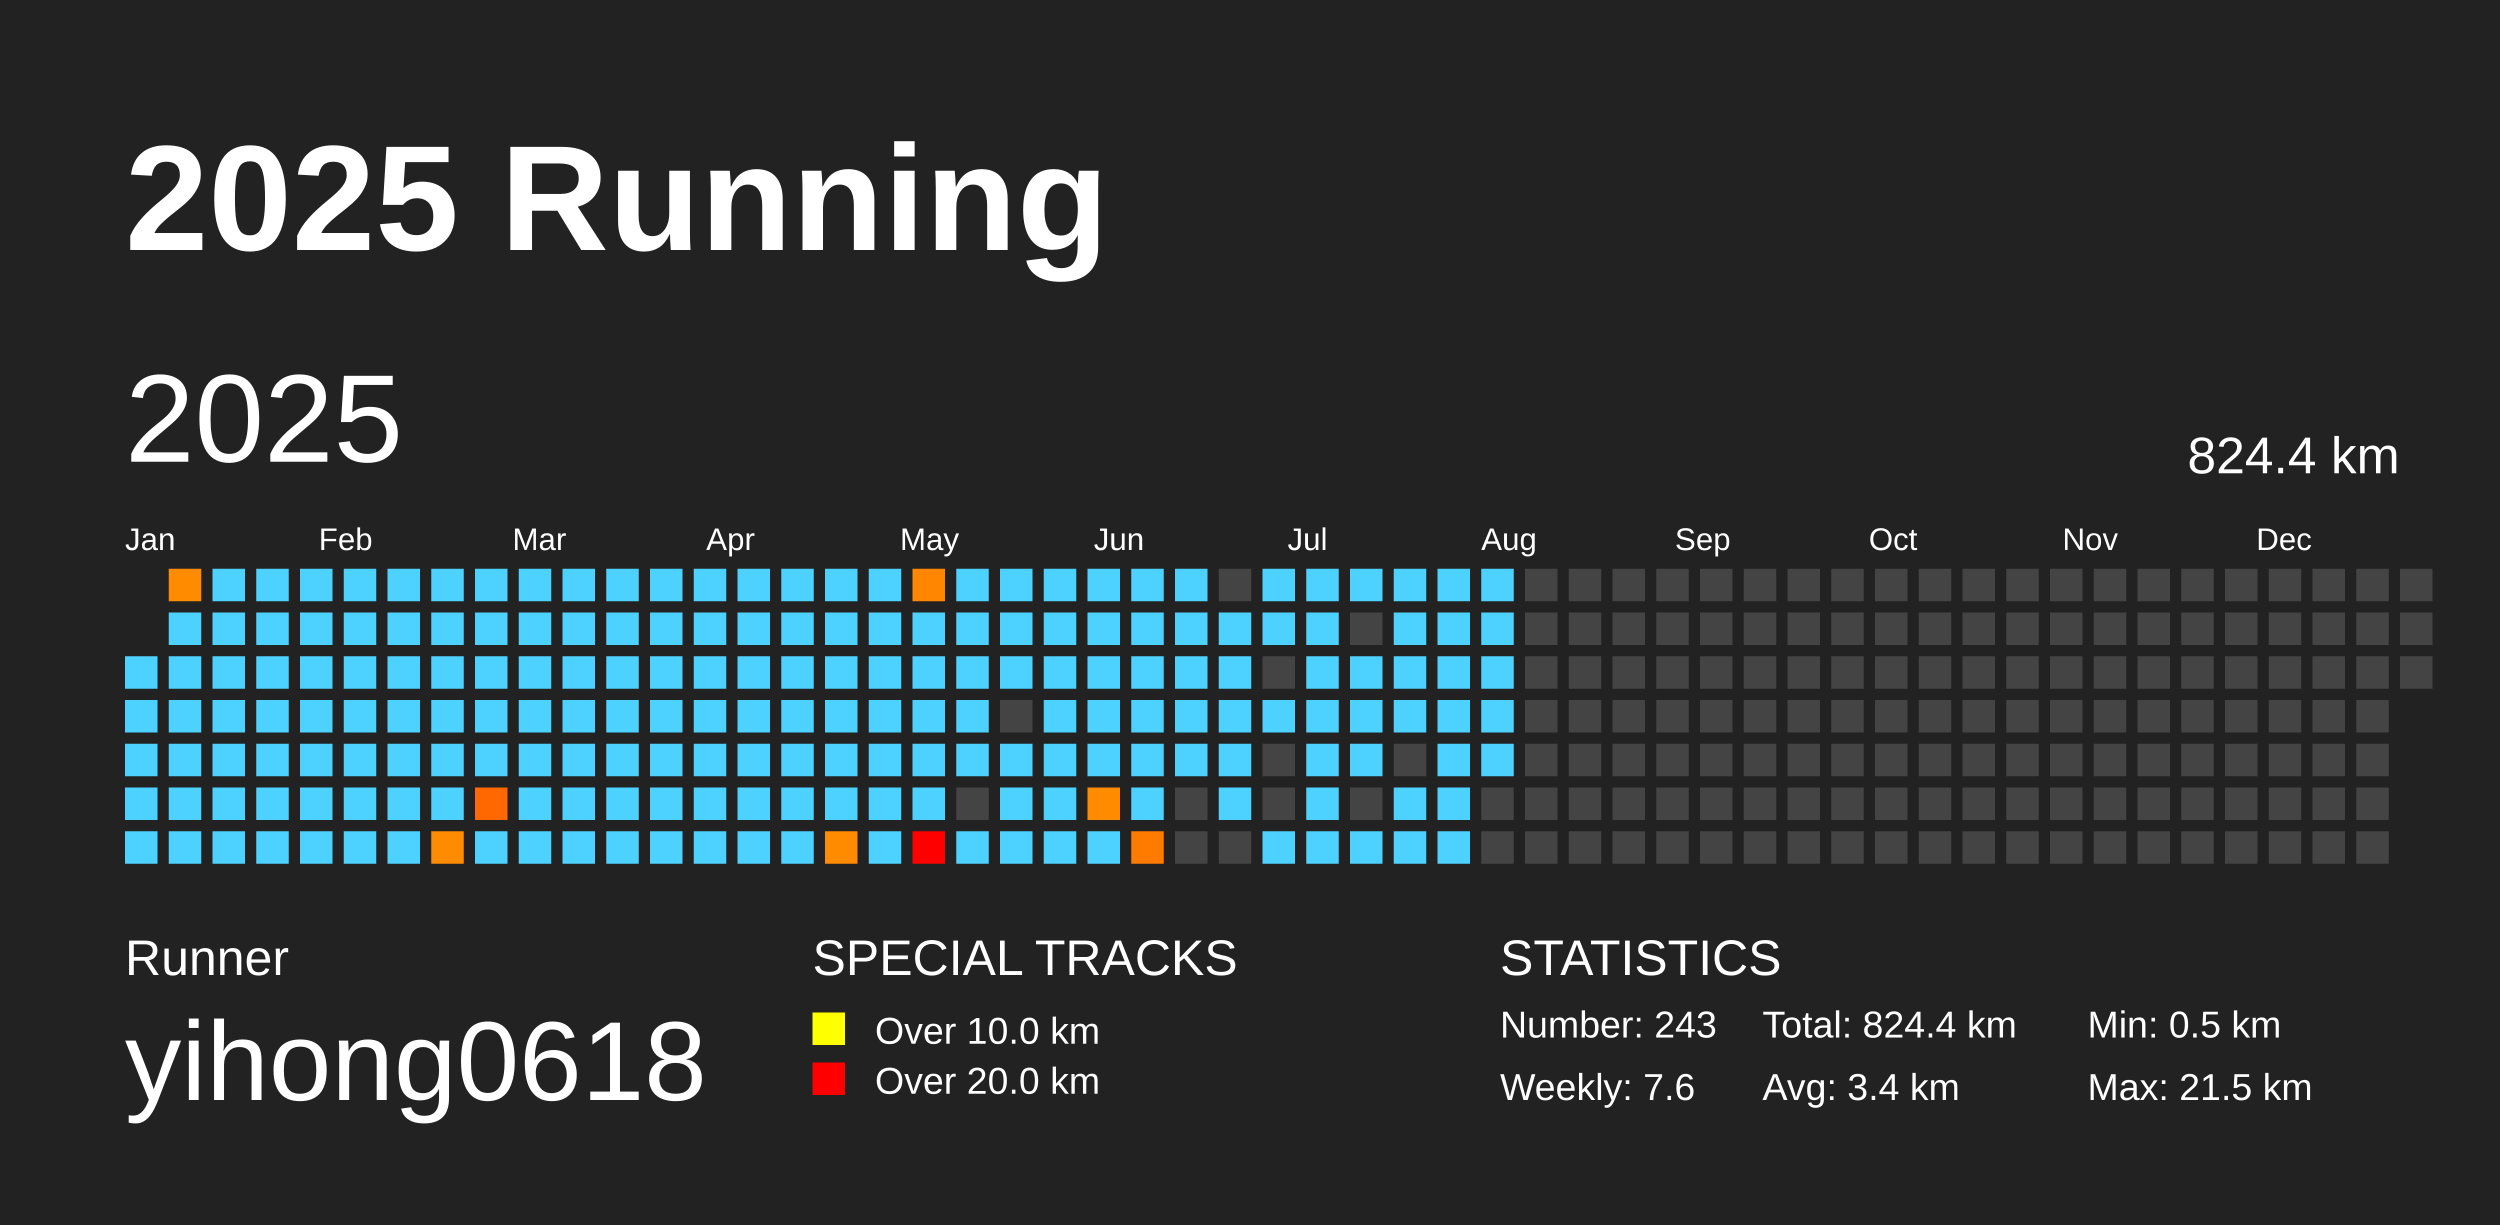
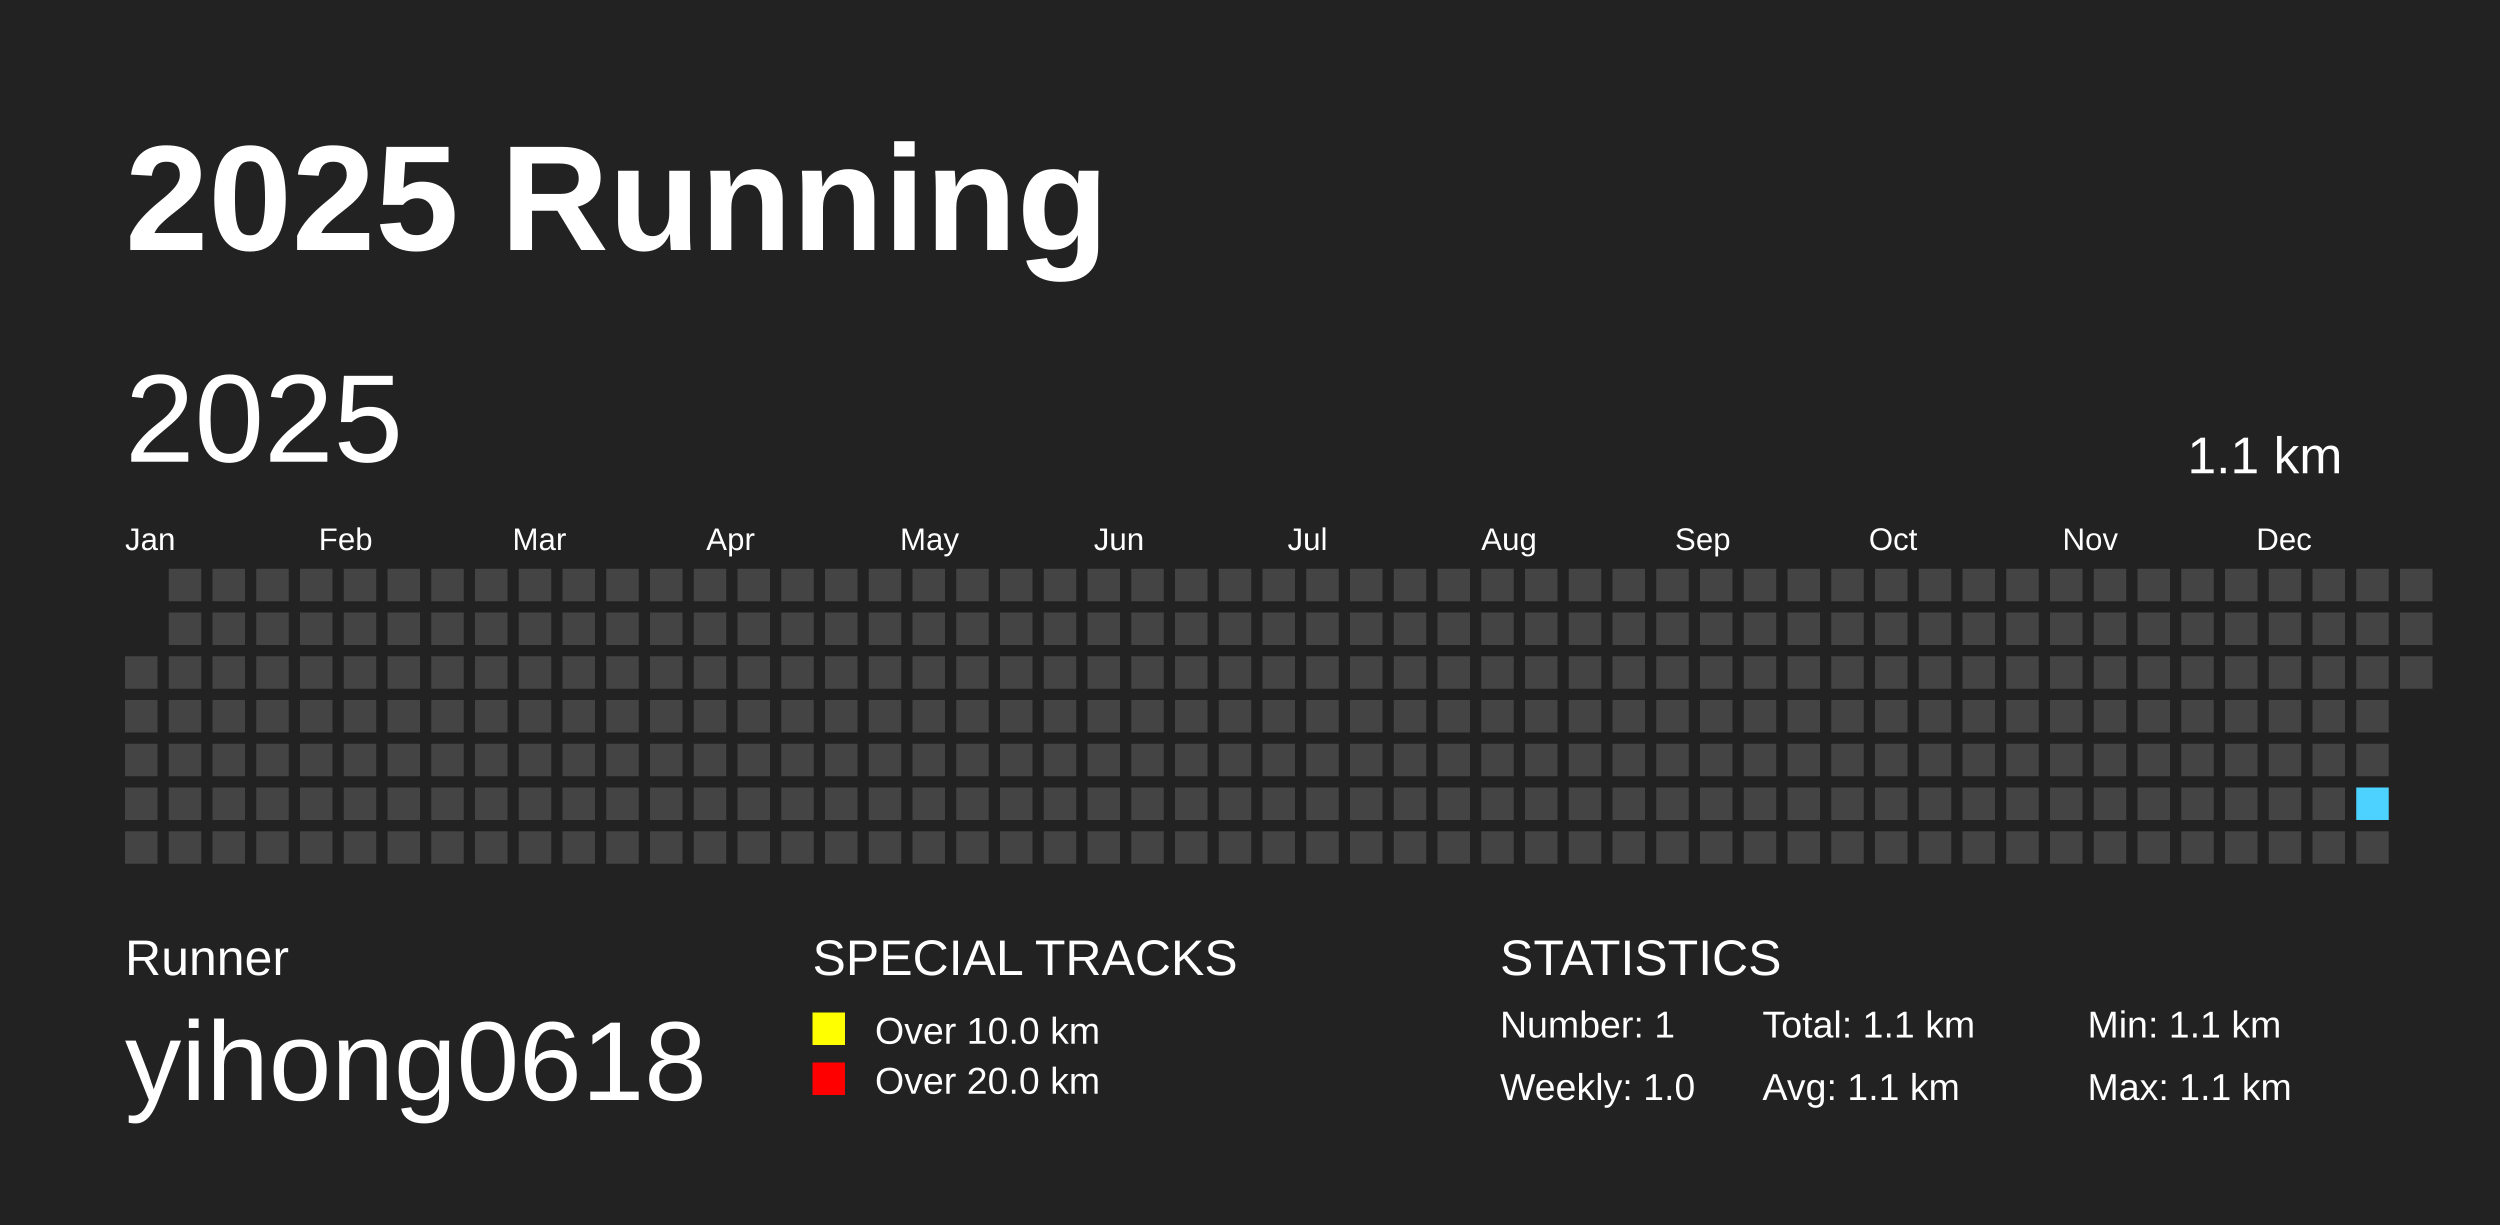
<svg xmlns="http://www.w3.org/2000/svg" baseProfile="full" height="98mm" version="1.1" viewBox="0,0,200,98" width="200mm">
  <defs />
  <rect fill="#222222" height="98" width="200" x="0" y="0" />
  <text fill="#FFFFFF" style="font-size:12px; font-family:Arial; font-weight:bold;" x="10" y="20">2025 Running</text>
  <text fill="#FFFFFF" style="font-size:4px; font-family:Arial" x="10" y="78">Runner</text>
  <text fill="#FFFFFF" style="font-size:9px; font-family:Arial" x="10" y="88">yihong0618</text>
  <text fill="#FFFFFF" style="font-size:4px; font-family:Arial" x="65" y="78">SPECIAL TRACKS</text>
  <rect fill="yellow" height="2.6" width="2.6" x="65" y="81" />
  <text fill="#FFFFFF" style="font-size:3px; font-family:Arial" x="70" y="83.5">Over 10.0 km</text>
  <rect fill="red" height="2.6" width="2.6" x="65" y="85" />
  <text fill="#FFFFFF" style="font-size:3px; font-family:Arial" x="70" y="87.5">Over 20.0 km</text>
  <text fill="#FFFFFF" style="font-size:4px; font-family:Arial" x="120" y="78">STATISTICS</text>
-   <text fill="#FFFFFF" style="font-size:3px; font-family:Arial" x="120" y="83">Number: 243</text>
-   <text fill="#FFFFFF" style="font-size:3px; font-family:Arial" x="120" y="88">Weekly: 7.6</text>
-   <text fill="#FFFFFF" style="font-size:3px; font-family:Arial" x="141" y="83">Total: 824.4 km</text>
-   <text fill="#FFFFFF" style="font-size:3px; font-family:Arial" x="141" y="88">Avg: 3.4 km</text>
-   <text fill="#FFFFFF" style="font-size:3px; font-family:Arial" x="167" y="83">Min: 0.5 km</text>
-   <text fill="#FFFFFF" style="font-size:3px; font-family:Arial" x="167" y="88">Max: 21.5 km</text>
+   <text fill="#FFFFFF" style="font-size:3px; font-family:Arial" x="120" y="83">Number: 1</text>
+   <text fill="#FFFFFF" style="font-size:3px; font-family:Arial" x="120" y="88">Weekly: 1.0</text>
+   <text fill="#FFFFFF" style="font-size:3px; font-family:Arial" x="141" y="83">Total: 1.1 km</text>
+   <text fill="#FFFFFF" style="font-size:3px; font-family:Arial" x="141" y="88">Avg: 1.1 km</text>
+   <text fill="#FFFFFF" style="font-size:3px; font-family:Arial" x="167" y="83">Min: 1.1 km</text>
+   <text fill="#FFFFFF" style="font-size:3px; font-family:Arial" x="167" y="88">Max: 1.1 km</text>
  <text dominant-baseline="hanging" fill="#FFFFFF" style="font-size:10.0px; font-family:Arial;" x="10" y="30">2025</text>
-   <text dominant-baseline="hanging" fill="#FFFFFF" style="font-size:4.125px; font-family:Arial;" x="175" y="35">824.4 km</text>
+   <text dominant-baseline="hanging" fill="#FFFFFF" style="font-size:4.125px; font-family:Arial;" x="175" y="35">1.1 km</text>
  <text fill="#FFFFFF" style="font-size:2.5px; font-family:Arial" x="10.0" y="44">Jan</text>
  <text fill="#FFFFFF" style="font-size:2.5px; font-family:Arial" x="25.5" y="44">Feb</text>
  <text fill="#FFFFFF" style="font-size:2.5px; font-family:Arial" x="41.0" y="44">Mar</text>
  <text fill="#FFFFFF" style="font-size:2.5px; font-family:Arial" x="56.5" y="44">Apr</text>
  <text fill="#FFFFFF" style="font-size:2.5px; font-family:Arial" x="72.0" y="44">May</text>
  <text fill="#FFFFFF" style="font-size:2.5px; font-family:Arial" x="87.5" y="44">Jun</text>
  <text fill="#FFFFFF" style="font-size:2.5px; font-family:Arial" x="103.0" y="44">Jul</text>
  <text fill="#FFFFFF" style="font-size:2.5px; font-family:Arial" x="118.5" y="44">Aug</text>
  <text fill="#FFFFFF" style="font-size:2.5px; font-family:Arial" x="134.0" y="44">Sep</text>
  <text fill="#FFFFFF" style="font-size:2.5px; font-family:Arial" x="149.5" y="44">Oct</text>
  <text fill="#FFFFFF" style="font-size:2.5px; font-family:Arial" x="165.0" y="44">Nov</text>
  <text fill="#FFFFFF" style="font-size:2.5px; font-family:Arial" x="180.5" y="44">Dec</text>
-   <rect fill="#4dd2ff" height="2.6" width="2.6" x="10.0" y="52.5" />
-   <rect fill="#4dd2ff" height="2.6" width="2.6" x="10.0" y="56.0" />
-   <rect fill="#4dd2ff" height="2.6" width="2.6" x="10.0" y="59.5" />
-   <rect fill="#4dd2ff" height="2.6" width="2.6" x="10.0" y="63.0" />
-   <rect fill="#4dd2ff" height="2.6" width="2.6" x="10.0" y="66.5" />
-   <rect fill="#ff8c00" height="2.6" width="2.6" x="13.5" y="45.5" />
-   <rect fill="#4dd2ff" height="2.6" width="2.6" x="13.5" y="49.0" />
-   <rect fill="#4dd2ff" height="2.6" width="2.6" x="13.5" y="52.5" />
-   <rect fill="#4dd2ff" height="2.6" width="2.6" x="13.5" y="56.0" />
-   <rect fill="#4dd2ff" height="2.6" width="2.6" x="13.5" y="59.5" />
-   <rect fill="#4dd2ff" height="2.6" width="2.6" x="13.5" y="63.0" />
-   <rect fill="#4dd2ff" height="2.6" width="2.6" x="13.5" y="66.5" />
-   <rect fill="#4dd2ff" height="2.6" width="2.6" x="17.0" y="45.5" />
-   <rect fill="#4dd2ff" height="2.6" width="2.6" x="17.0" y="49.0" />
-   <rect fill="#4dd2ff" height="2.6" width="2.6" x="17.0" y="52.5" />
-   <rect fill="#4dd2ff" height="2.6" width="2.6" x="17.0" y="56.0" />
-   <rect fill="#4dd2ff" height="2.6" width="2.6" x="17.0" y="59.5" />
-   <rect fill="#4dd2ff" height="2.6" width="2.6" x="17.0" y="63.0" />
-   <rect fill="#4dd2ff" height="2.6" width="2.6" x="17.0" y="66.5" />
-   <rect fill="#4dd2ff" height="2.6" width="2.6" x="20.5" y="45.5" />
-   <rect fill="#4dd2ff" height="2.6" width="2.6" x="20.5" y="49.0" />
-   <rect fill="#4dd2ff" height="2.6" width="2.6" x="20.5" y="52.5" />
-   <rect fill="#4dd2ff" height="2.6" width="2.6" x="20.5" y="56.0" />
-   <rect fill="#4dd2ff" height="2.6" width="2.6" x="20.5" y="59.5" />
-   <rect fill="#4dd2ff" height="2.6" width="2.6" x="20.5" y="63.0" />
-   <rect fill="#4dd2ff" height="2.6" width="2.6" x="20.5" y="66.5" />
-   <rect fill="#4dd2ff" height="2.6" width="2.6" x="24.0" y="45.5" />
-   <rect fill="#4dd2ff" height="2.6" width="2.6" x="24.0" y="49.0" />
-   <rect fill="#4dd2ff" height="2.6" width="2.6" x="24.0" y="52.5" />
-   <rect fill="#4dd2ff" height="2.6" width="2.6" x="24.0" y="56.0" />
-   <rect fill="#4dd2ff" height="2.6" width="2.6" x="24.0" y="59.5" />
-   <rect fill="#4dd2ff" height="2.6" width="2.6" x="24.0" y="63.0" />
-   <rect fill="#4dd2ff" height="2.6" width="2.6" x="24.0" y="66.5" />
-   <rect fill="#4dd2ff" height="2.6" width="2.6" x="27.5" y="45.5" />
-   <rect fill="#4dd2ff" height="2.6" width="2.6" x="27.5" y="49.0" />
-   <rect fill="#4dd2ff" height="2.6" width="2.6" x="27.5" y="52.5" />
-   <rect fill="#4dd2ff" height="2.6" width="2.6" x="27.5" y="56.0" />
-   <rect fill="#4dd2ff" height="2.6" width="2.6" x="27.5" y="59.5" />
-   <rect fill="#4dd2ff" height="2.6" width="2.6" x="27.5" y="63.0" />
-   <rect fill="#4dd2ff" height="2.6" width="2.6" x="27.5" y="66.5" />
-   <rect fill="#4dd2ff" height="2.6" width="2.6" x="31.0" y="45.5" />
-   <rect fill="#4dd2ff" height="2.6" width="2.6" x="31.0" y="49.0" />
-   <rect fill="#4dd2ff" height="2.6" width="2.6" x="31.0" y="52.5" />
-   <rect fill="#4dd2ff" height="2.6" width="2.6" x="31.0" y="56.0" />
-   <rect fill="#4dd2ff" height="2.6" width="2.6" x="31.0" y="59.5" />
-   <rect fill="#4dd2ff" height="2.6" width="2.6" x="31.0" y="63.0" />
-   <rect fill="#4dd2ff" height="2.6" width="2.6" x="31.0" y="66.5" />
-   <rect fill="#4dd2ff" height="2.6" width="2.6" x="34.5" y="45.5" />
-   <rect fill="#4dd2ff" height="2.6" width="2.6" x="34.5" y="49.0" />
-   <rect fill="#4dd2ff" height="2.6" width="2.6" x="34.5" y="52.5" />
-   <rect fill="#4dd2ff" height="2.6" width="2.6" x="34.5" y="56.0" />
-   <rect fill="#4dd2ff" height="2.6" width="2.6" x="34.5" y="59.5" />
-   <rect fill="#4dd2ff" height="2.6" width="2.6" x="34.5" y="63.0" />
-   <rect fill="#ff8c00" height="2.6" width="2.6" x="34.5" y="66.5" />
-   <rect fill="#4dd2ff" height="2.6" width="2.6" x="38.0" y="45.5" />
-   <rect fill="#4dd2ff" height="2.6" width="2.6" x="38.0" y="49.0" />
-   <rect fill="#4dd2ff" height="2.6" width="2.6" x="38.0" y="52.5" />
-   <rect fill="#4dd2ff" height="2.6" width="2.6" x="38.0" y="56.0" />
-   <rect fill="#4dd2ff" height="2.6" width="2.6" x="38.0" y="59.5" />
-   <rect fill="#ff6700" height="2.6" width="2.6" x="38.0" y="63.0" />
-   <rect fill="#4dd2ff" height="2.6" width="2.6" x="38.0" y="66.5" />
-   <rect fill="#4dd2ff" height="2.6" width="2.6" x="41.5" y="45.5" />
-   <rect fill="#4dd2ff" height="2.6" width="2.6" x="41.5" y="49.0" />
-   <rect fill="#4dd2ff" height="2.6" width="2.6" x="41.5" y="52.5" />
-   <rect fill="#4dd2ff" height="2.6" width="2.6" x="41.5" y="56.0" />
-   <rect fill="#4dd2ff" height="2.6" width="2.6" x="41.5" y="59.5" />
-   <rect fill="#4dd2ff" height="2.6" width="2.6" x="41.5" y="63.0" />
-   <rect fill="#4dd2ff" height="2.6" width="2.6" x="41.5" y="66.5" />
-   <rect fill="#4dd2ff" height="2.6" width="2.6" x="45.0" y="45.5" />
-   <rect fill="#4dd2ff" height="2.6" width="2.6" x="45.0" y="49.0" />
-   <rect fill="#4dd2ff" height="2.6" width="2.6" x="45.0" y="52.5" />
-   <rect fill="#4dd2ff" height="2.6" width="2.6" x="45.0" y="56.0" />
-   <rect fill="#4dd2ff" height="2.6" width="2.6" x="45.0" y="59.5" />
-   <rect fill="#4dd2ff" height="2.6" width="2.6" x="45.0" y="63.0" />
-   <rect fill="#4dd2ff" height="2.6" width="2.6" x="45.0" y="66.5" />
-   <rect fill="#4dd2ff" height="2.6" width="2.6" x="48.5" y="45.5" />
-   <rect fill="#4dd2ff" height="2.6" width="2.6" x="48.5" y="49.0" />
-   <rect fill="#4dd2ff" height="2.6" width="2.6" x="48.5" y="52.5" />
-   <rect fill="#4dd2ff" height="2.6" width="2.6" x="48.5" y="56.0" />
-   <rect fill="#4dd2ff" height="2.6" width="2.6" x="48.5" y="59.5" />
-   <rect fill="#4dd2ff" height="2.6" width="2.6" x="48.5" y="63.0" />
-   <rect fill="#4dd2ff" height="2.6" width="2.6" x="48.5" y="66.5" />
-   <rect fill="#4dd2ff" height="2.6" width="2.6" x="52.0" y="45.5" />
-   <rect fill="#4dd2ff" height="2.6" width="2.6" x="52.0" y="49.0" />
-   <rect fill="#4dd2ff" height="2.6" width="2.6" x="52.0" y="52.5" />
-   <rect fill="#4dd2ff" height="2.6" width="2.6" x="52.0" y="56.0" />
-   <rect fill="#4dd2ff" height="2.6" width="2.6" x="52.0" y="59.5" />
-   <rect fill="#4dd2ff" height="2.6" width="2.6" x="52.0" y="63.0" />
-   <rect fill="#4dd2ff" height="2.6" width="2.6" x="52.0" y="66.5" />
-   <rect fill="#4dd2ff" height="2.6" width="2.6" x="55.5" y="45.5" />
-   <rect fill="#4dd2ff" height="2.6" width="2.6" x="55.5" y="49.0" />
-   <rect fill="#4dd2ff" height="2.6" width="2.6" x="55.5" y="52.5" />
-   <rect fill="#4dd2ff" height="2.6" width="2.6" x="55.5" y="56.0" />
-   <rect fill="#4dd2ff" height="2.6" width="2.6" x="55.5" y="59.5" />
-   <rect fill="#4dd2ff" height="2.6" width="2.6" x="55.5" y="63.0" />
-   <rect fill="#4dd2ff" height="2.6" width="2.6" x="55.5" y="66.5" />
-   <rect fill="#4dd2ff" height="2.6" width="2.6" x="59.0" y="45.5" />
-   <rect fill="#4dd2ff" height="2.6" width="2.6" x="59.0" y="49.0" />
-   <rect fill="#4dd2ff" height="2.6" width="2.6" x="59.0" y="52.5" />
-   <rect fill="#4dd2ff" height="2.6" width="2.6" x="59.0" y="56.0" />
-   <rect fill="#4dd2ff" height="2.6" width="2.6" x="59.0" y="59.5" />
-   <rect fill="#4dd2ff" height="2.6" width="2.6" x="59.0" y="63.0" />
-   <rect fill="#4dd2ff" height="2.6" width="2.6" x="59.0" y="66.5" />
-   <rect fill="#4dd2ff" height="2.6" width="2.6" x="62.5" y="45.5" />
-   <rect fill="#4dd2ff" height="2.6" width="2.6" x="62.5" y="49.0" />
-   <rect fill="#4dd2ff" height="2.6" width="2.6" x="62.5" y="52.5" />
-   <rect fill="#4dd2ff" height="2.6" width="2.6" x="62.5" y="56.0" />
-   <rect fill="#4dd2ff" height="2.6" width="2.6" x="62.5" y="59.5" />
-   <rect fill="#4dd2ff" height="2.6" width="2.6" x="62.5" y="63.0" />
-   <rect fill="#4dd2ff" height="2.6" width="2.6" x="62.5" y="66.5" />
-   <rect fill="#4dd2ff" height="2.6" width="2.6" x="66.0" y="45.5" />
-   <rect fill="#4dd2ff" height="2.6" width="2.6" x="66.0" y="49.0" />
-   <rect fill="#4dd2ff" height="2.6" width="2.6" x="66.0" y="52.5" />
-   <rect fill="#4dd2ff" height="2.6" width="2.6" x="66.0" y="56.0" />
-   <rect fill="#4dd2ff" height="2.6" width="2.6" x="66.0" y="59.5" />
-   <rect fill="#4dd2ff" height="2.6" width="2.6" x="66.0" y="63.0" />
-   <rect fill="#ff8c00" height="2.6" width="2.6" x="66.0" y="66.5" />
-   <rect fill="#4dd2ff" height="2.6" width="2.6" x="69.5" y="45.5" />
-   <rect fill="#4dd2ff" height="2.6" width="2.6" x="69.5" y="49.0" />
-   <rect fill="#4dd2ff" height="2.6" width="2.6" x="69.5" y="52.5" />
-   <rect fill="#4dd2ff" height="2.6" width="2.6" x="69.5" y="56.0" />
-   <rect fill="#4dd2ff" height="2.6" width="2.6" x="69.5" y="59.5" />
-   <rect fill="#4dd2ff" height="2.6" width="2.6" x="69.5" y="63.0" />
-   <rect fill="#4dd2ff" height="2.6" width="2.6" x="69.5" y="66.5" />
-   <rect fill="#ff8600" height="2.6" width="2.6" x="73.0" y="45.5" />
-   <rect fill="#4dd2ff" height="2.6" width="2.6" x="73.0" y="49.0" />
-   <rect fill="#4dd2ff" height="2.6" width="2.6" x="73.0" y="52.5" />
-   <rect fill="#4dd2ff" height="2.6" width="2.6" x="73.0" y="56.0" />
-   <rect fill="#4dd2ff" height="2.6" width="2.6" x="73.0" y="59.5" />
-   <rect fill="#4dd2ff" height="2.6" width="2.6" x="73.0" y="63.0" />
-   <rect fill="red" height="2.6" width="2.6" x="73.0" y="66.5" />
-   <rect fill="#4dd2ff" height="2.6" width="2.6" x="76.5" y="45.5" />
-   <rect fill="#4dd2ff" height="2.6" width="2.6" x="76.5" y="49.0" />
-   <rect fill="#4dd2ff" height="2.6" width="2.6" x="76.5" y="52.5" />
-   <rect fill="#4dd2ff" height="2.6" width="2.6" x="76.5" y="56.0" />
-   <rect fill="#4dd2ff" height="2.6" width="2.6" x="76.5" y="59.5" />
+   <rect fill="#444444" height="2.6" width="2.6" x="10.0" y="52.5" />
+   <rect fill="#444444" height="2.6" width="2.6" x="10.0" y="56.0" />
+   <rect fill="#444444" height="2.6" width="2.6" x="10.0" y="59.5" />
+   <rect fill="#444444" height="2.6" width="2.6" x="10.0" y="63.0" />
+   <rect fill="#444444" height="2.6" width="2.6" x="10.0" y="66.5" />
+   <rect fill="#444444" height="2.6" width="2.6" x="13.5" y="45.5" />
+   <rect fill="#444444" height="2.6" width="2.6" x="13.5" y="49.0" />
+   <rect fill="#444444" height="2.6" width="2.6" x="13.5" y="52.5" />
+   <rect fill="#444444" height="2.6" width="2.6" x="13.5" y="56.0" />
+   <rect fill="#444444" height="2.6" width="2.6" x="13.5" y="59.5" />
+   <rect fill="#444444" height="2.6" width="2.6" x="13.5" y="63.0" />
+   <rect fill="#444444" height="2.6" width="2.6" x="13.5" y="66.5" />
+   <rect fill="#444444" height="2.6" width="2.6" x="17.0" y="45.5" />
+   <rect fill="#444444" height="2.6" width="2.6" x="17.0" y="49.0" />
+   <rect fill="#444444" height="2.6" width="2.6" x="17.0" y="52.5" />
+   <rect fill="#444444" height="2.6" width="2.6" x="17.0" y="56.0" />
+   <rect fill="#444444" height="2.6" width="2.6" x="17.0" y="59.5" />
+   <rect fill="#444444" height="2.6" width="2.6" x="17.0" y="63.0" />
+   <rect fill="#444444" height="2.6" width="2.6" x="17.0" y="66.5" />
+   <rect fill="#444444" height="2.6" width="2.6" x="20.5" y="45.5" />
+   <rect fill="#444444" height="2.6" width="2.6" x="20.5" y="49.0" />
+   <rect fill="#444444" height="2.6" width="2.6" x="20.5" y="52.5" />
+   <rect fill="#444444" height="2.6" width="2.6" x="20.5" y="56.0" />
+   <rect fill="#444444" height="2.6" width="2.6" x="20.5" y="59.5" />
+   <rect fill="#444444" height="2.6" width="2.6" x="20.5" y="63.0" />
+   <rect fill="#444444" height="2.6" width="2.6" x="20.5" y="66.5" />
+   <rect fill="#444444" height="2.6" width="2.6" x="24.0" y="45.5" />
+   <rect fill="#444444" height="2.6" width="2.6" x="24.0" y="49.0" />
+   <rect fill="#444444" height="2.6" width="2.6" x="24.0" y="52.5" />
+   <rect fill="#444444" height="2.6" width="2.6" x="24.0" y="56.0" />
+   <rect fill="#444444" height="2.6" width="2.6" x="24.0" y="59.5" />
+   <rect fill="#444444" height="2.6" width="2.6" x="24.0" y="63.0" />
+   <rect fill="#444444" height="2.6" width="2.6" x="24.0" y="66.5" />
+   <rect fill="#444444" height="2.6" width="2.6" x="27.5" y="45.5" />
+   <rect fill="#444444" height="2.6" width="2.6" x="27.5" y="49.0" />
+   <rect fill="#444444" height="2.6" width="2.6" x="27.5" y="52.5" />
+   <rect fill="#444444" height="2.6" width="2.6" x="27.5" y="56.0" />
+   <rect fill="#444444" height="2.6" width="2.6" x="27.5" y="59.5" />
+   <rect fill="#444444" height="2.6" width="2.6" x="27.5" y="63.0" />
+   <rect fill="#444444" height="2.6" width="2.6" x="27.5" y="66.5" />
+   <rect fill="#444444" height="2.6" width="2.6" x="31.0" y="45.5" />
+   <rect fill="#444444" height="2.6" width="2.6" x="31.0" y="49.0" />
+   <rect fill="#444444" height="2.6" width="2.6" x="31.0" y="52.5" />
+   <rect fill="#444444" height="2.6" width="2.6" x="31.0" y="56.0" />
+   <rect fill="#444444" height="2.6" width="2.6" x="31.0" y="59.5" />
+   <rect fill="#444444" height="2.6" width="2.6" x="31.0" y="63.0" />
+   <rect fill="#444444" height="2.6" width="2.6" x="31.0" y="66.5" />
+   <rect fill="#444444" height="2.6" width="2.6" x="34.5" y="45.5" />
+   <rect fill="#444444" height="2.6" width="2.6" x="34.5" y="49.0" />
+   <rect fill="#444444" height="2.6" width="2.6" x="34.5" y="52.5" />
+   <rect fill="#444444" height="2.6" width="2.6" x="34.5" y="56.0" />
+   <rect fill="#444444" height="2.6" width="2.6" x="34.5" y="59.5" />
+   <rect fill="#444444" height="2.6" width="2.6" x="34.5" y="63.0" />
+   <rect fill="#444444" height="2.6" width="2.6" x="34.5" y="66.5" />
+   <rect fill="#444444" height="2.6" width="2.6" x="38.0" y="45.5" />
+   <rect fill="#444444" height="2.6" width="2.6" x="38.0" y="49.0" />
+   <rect fill="#444444" height="2.6" width="2.6" x="38.0" y="52.5" />
+   <rect fill="#444444" height="2.6" width="2.6" x="38.0" y="56.0" />
+   <rect fill="#444444" height="2.6" width="2.6" x="38.0" y="59.5" />
+   <rect fill="#444444" height="2.6" width="2.6" x="38.0" y="63.0" />
+   <rect fill="#444444" height="2.6" width="2.6" x="38.0" y="66.5" />
+   <rect fill="#444444" height="2.6" width="2.6" x="41.5" y="45.5" />
+   <rect fill="#444444" height="2.6" width="2.6" x="41.5" y="49.0" />
+   <rect fill="#444444" height="2.6" width="2.6" x="41.5" y="52.5" />
+   <rect fill="#444444" height="2.6" width="2.6" x="41.5" y="56.0" />
+   <rect fill="#444444" height="2.6" width="2.6" x="41.5" y="59.5" />
+   <rect fill="#444444" height="2.6" width="2.6" x="41.5" y="63.0" />
+   <rect fill="#444444" height="2.6" width="2.6" x="41.5" y="66.5" />
+   <rect fill="#444444" height="2.6" width="2.6" x="45.0" y="45.5" />
+   <rect fill="#444444" height="2.6" width="2.6" x="45.0" y="49.0" />
+   <rect fill="#444444" height="2.6" width="2.6" x="45.0" y="52.5" />
+   <rect fill="#444444" height="2.6" width="2.6" x="45.0" y="56.0" />
+   <rect fill="#444444" height="2.6" width="2.6" x="45.0" y="59.5" />
+   <rect fill="#444444" height="2.6" width="2.6" x="45.0" y="63.0" />
+   <rect fill="#444444" height="2.6" width="2.6" x="45.0" y="66.5" />
+   <rect fill="#444444" height="2.6" width="2.6" x="48.5" y="45.5" />
+   <rect fill="#444444" height="2.6" width="2.6" x="48.5" y="49.0" />
+   <rect fill="#444444" height="2.6" width="2.6" x="48.5" y="52.5" />
+   <rect fill="#444444" height="2.6" width="2.6" x="48.5" y="56.0" />
+   <rect fill="#444444" height="2.6" width="2.6" x="48.5" y="59.5" />
+   <rect fill="#444444" height="2.6" width="2.6" x="48.5" y="63.0" />
+   <rect fill="#444444" height="2.6" width="2.6" x="48.5" y="66.5" />
+   <rect fill="#444444" height="2.6" width="2.6" x="52.0" y="45.5" />
+   <rect fill="#444444" height="2.6" width="2.6" x="52.0" y="49.0" />
+   <rect fill="#444444" height="2.6" width="2.6" x="52.0" y="52.5" />
+   <rect fill="#444444" height="2.6" width="2.6" x="52.0" y="56.0" />
+   <rect fill="#444444" height="2.6" width="2.6" x="52.0" y="59.5" />
+   <rect fill="#444444" height="2.6" width="2.6" x="52.0" y="63.0" />
+   <rect fill="#444444" height="2.6" width="2.6" x="52.0" y="66.5" />
+   <rect fill="#444444" height="2.6" width="2.6" x="55.5" y="45.5" />
+   <rect fill="#444444" height="2.6" width="2.6" x="55.5" y="49.0" />
+   <rect fill="#444444" height="2.6" width="2.6" x="55.5" y="52.5" />
+   <rect fill="#444444" height="2.6" width="2.6" x="55.5" y="56.0" />
+   <rect fill="#444444" height="2.6" width="2.6" x="55.5" y="59.5" />
+   <rect fill="#444444" height="2.6" width="2.6" x="55.5" y="63.0" />
+   <rect fill="#444444" height="2.6" width="2.6" x="55.5" y="66.5" />
+   <rect fill="#444444" height="2.6" width="2.6" x="59.0" y="45.5" />
+   <rect fill="#444444" height="2.6" width="2.6" x="59.0" y="49.0" />
+   <rect fill="#444444" height="2.6" width="2.6" x="59.0" y="52.5" />
+   <rect fill="#444444" height="2.6" width="2.6" x="59.0" y="56.0" />
+   <rect fill="#444444" height="2.6" width="2.6" x="59.0" y="59.5" />
+   <rect fill="#444444" height="2.6" width="2.6" x="59.0" y="63.0" />
+   <rect fill="#444444" height="2.6" width="2.6" x="59.0" y="66.5" />
+   <rect fill="#444444" height="2.6" width="2.6" x="62.5" y="45.5" />
+   <rect fill="#444444" height="2.6" width="2.6" x="62.5" y="49.0" />
+   <rect fill="#444444" height="2.6" width="2.6" x="62.5" y="52.5" />
+   <rect fill="#444444" height="2.6" width="2.6" x="62.5" y="56.0" />
+   <rect fill="#444444" height="2.6" width="2.6" x="62.5" y="59.5" />
+   <rect fill="#444444" height="2.6" width="2.6" x="62.5" y="63.0" />
+   <rect fill="#444444" height="2.6" width="2.6" x="62.5" y="66.5" />
+   <rect fill="#444444" height="2.6" width="2.6" x="66.0" y="45.5" />
+   <rect fill="#444444" height="2.6" width="2.6" x="66.0" y="49.0" />
+   <rect fill="#444444" height="2.6" width="2.6" x="66.0" y="52.5" />
+   <rect fill="#444444" height="2.6" width="2.6" x="66.0" y="56.0" />
+   <rect fill="#444444" height="2.6" width="2.6" x="66.0" y="59.5" />
+   <rect fill="#444444" height="2.6" width="2.6" x="66.0" y="63.0" />
+   <rect fill="#444444" height="2.6" width="2.6" x="66.0" y="66.5" />
+   <rect fill="#444444" height="2.6" width="2.6" x="69.5" y="45.5" />
+   <rect fill="#444444" height="2.6" width="2.6" x="69.5" y="49.0" />
+   <rect fill="#444444" height="2.6" width="2.6" x="69.5" y="52.5" />
+   <rect fill="#444444" height="2.6" width="2.6" x="69.5" y="56.0" />
+   <rect fill="#444444" height="2.6" width="2.6" x="69.5" y="59.5" />
+   <rect fill="#444444" height="2.6" width="2.6" x="69.5" y="63.0" />
+   <rect fill="#444444" height="2.6" width="2.6" x="69.5" y="66.5" />
+   <rect fill="#444444" height="2.6" width="2.6" x="73.0" y="45.5" />
+   <rect fill="#444444" height="2.6" width="2.6" x="73.0" y="49.0" />
+   <rect fill="#444444" height="2.6" width="2.6" x="73.0" y="52.5" />
+   <rect fill="#444444" height="2.6" width="2.6" x="73.0" y="56.0" />
+   <rect fill="#444444" height="2.6" width="2.6" x="73.0" y="59.5" />
+   <rect fill="#444444" height="2.6" width="2.6" x="73.0" y="63.0" />
+   <rect fill="#444444" height="2.6" width="2.6" x="73.0" y="66.5" />
+   <rect fill="#444444" height="2.6" width="2.6" x="76.5" y="45.5" />
+   <rect fill="#444444" height="2.6" width="2.6" x="76.5" y="49.0" />
+   <rect fill="#444444" height="2.6" width="2.6" x="76.5" y="52.5" />
+   <rect fill="#444444" height="2.6" width="2.6" x="76.5" y="56.0" />
+   <rect fill="#444444" height="2.6" width="2.6" x="76.5" y="59.5" />
  <rect fill="#444444" height="2.6" width="2.6" x="76.5" y="63.0" />
-   <rect fill="#4dd2ff" height="2.6" width="2.6" x="76.5" y="66.5" />
-   <rect fill="#4dd2ff" height="2.6" width="2.6" x="80.0" y="45.5" />
-   <rect fill="#4dd2ff" height="2.6" width="2.6" x="80.0" y="49.0" />
-   <rect fill="#4dd2ff" height="2.6" width="2.6" x="80.0" y="52.5" />
+   <rect fill="#444444" height="2.6" width="2.6" x="76.5" y="66.5" />
+   <rect fill="#444444" height="2.6" width="2.6" x="80.0" y="45.5" />
+   <rect fill="#444444" height="2.6" width="2.6" x="80.0" y="49.0" />
+   <rect fill="#444444" height="2.6" width="2.6" x="80.0" y="52.5" />
  <rect fill="#444444" height="2.6" width="2.6" x="80.0" y="56.0" />
-   <rect fill="#4dd2ff" height="2.6" width="2.6" x="80.0" y="59.5" />
-   <rect fill="#4dd2ff" height="2.6" width="2.6" x="80.0" y="63.0" />
-   <rect fill="#4dd2ff" height="2.6" width="2.6" x="80.0" y="66.5" />
-   <rect fill="#4dd2ff" height="2.6" width="2.6" x="83.5" y="45.5" />
-   <rect fill="#4dd2ff" height="2.6" width="2.6" x="83.5" y="49.0" />
-   <rect fill="#4dd2ff" height="2.6" width="2.6" x="83.5" y="52.5" />
-   <rect fill="#4dd2ff" height="2.6" width="2.6" x="83.5" y="56.0" />
-   <rect fill="#4dd2ff" height="2.6" width="2.6" x="83.5" y="59.5" />
-   <rect fill="#4dd2ff" height="2.6" width="2.6" x="83.5" y="63.0" />
-   <rect fill="#4dd2ff" height="2.6" width="2.6" x="83.5" y="66.5" />
-   <rect fill="#4dd2ff" height="2.6" width="2.6" x="87.0" y="45.5" />
-   <rect fill="#4dd2ff" height="2.6" width="2.6" x="87.0" y="49.0" />
-   <rect fill="#4dd2ff" height="2.6" width="2.6" x="87.0" y="52.5" />
-   <rect fill="#4dd2ff" height="2.6" width="2.6" x="87.0" y="56.0" />
-   <rect fill="#4dd2ff" height="2.6" width="2.6" x="87.0" y="59.5" />
-   <rect fill="#ff8c00" height="2.6" width="2.6" x="87.0" y="63.0" />
-   <rect fill="#4dd2ff" height="2.6" width="2.6" x="87.0" y="66.5" />
-   <rect fill="#4dd2ff" height="2.6" width="2.6" x="90.5" y="45.5" />
-   <rect fill="#4dd2ff" height="2.6" width="2.6" x="90.5" y="49.0" />
-   <rect fill="#4dd2ff" height="2.6" width="2.6" x="90.5" y="52.5" />
-   <rect fill="#4dd2ff" height="2.6" width="2.6" x="90.5" y="56.0" />
-   <rect fill="#4dd2ff" height="2.6" width="2.6" x="90.5" y="59.5" />
-   <rect fill="#4dd2ff" height="2.6" width="2.6" x="90.5" y="63.0" />
-   <rect fill="#ff7b00" height="2.6" width="2.6" x="90.5" y="66.5" />
-   <rect fill="#4dd2ff" height="2.6" width="2.6" x="94.0" y="45.5" />
-   <rect fill="#4dd2ff" height="2.6" width="2.6" x="94.0" y="49.0" />
-   <rect fill="#4dd2ff" height="2.6" width="2.6" x="94.0" y="52.5" />
-   <rect fill="#4dd2ff" height="2.6" width="2.6" x="94.0" y="56.0" />
-   <rect fill="#4dd2ff" height="2.6" width="2.6" x="94.0" y="59.5" />
+   <rect fill="#444444" height="2.6" width="2.6" x="80.0" y="59.5" />
+   <rect fill="#444444" height="2.6" width="2.6" x="80.0" y="63.0" />
+   <rect fill="#444444" height="2.6" width="2.6" x="80.0" y="66.5" />
+   <rect fill="#444444" height="2.6" width="2.6" x="83.5" y="45.5" />
+   <rect fill="#444444" height="2.6" width="2.6" x="83.5" y="49.0" />
+   <rect fill="#444444" height="2.6" width="2.6" x="83.5" y="52.5" />
+   <rect fill="#444444" height="2.6" width="2.6" x="83.5" y="56.0" />
+   <rect fill="#444444" height="2.6" width="2.6" x="83.5" y="59.5" />
+   <rect fill="#444444" height="2.6" width="2.6" x="83.5" y="63.0" />
+   <rect fill="#444444" height="2.6" width="2.6" x="83.5" y="66.5" />
+   <rect fill="#444444" height="2.6" width="2.6" x="87.0" y="45.5" />
+   <rect fill="#444444" height="2.6" width="2.6" x="87.0" y="49.0" />
+   <rect fill="#444444" height="2.6" width="2.6" x="87.0" y="52.5" />
+   <rect fill="#444444" height="2.6" width="2.6" x="87.0" y="56.0" />
+   <rect fill="#444444" height="2.6" width="2.6" x="87.0" y="59.5" />
+   <rect fill="#444444" height="2.6" width="2.6" x="87.0" y="63.0" />
+   <rect fill="#444444" height="2.6" width="2.6" x="87.0" y="66.5" />
+   <rect fill="#444444" height="2.6" width="2.6" x="90.5" y="45.5" />
+   <rect fill="#444444" height="2.6" width="2.6" x="90.5" y="49.0" />
+   <rect fill="#444444" height="2.6" width="2.6" x="90.5" y="52.5" />
+   <rect fill="#444444" height="2.6" width="2.6" x="90.5" y="56.0" />
+   <rect fill="#444444" height="2.6" width="2.6" x="90.5" y="59.5" />
+   <rect fill="#444444" height="2.6" width="2.6" x="90.5" y="63.0" />
+   <rect fill="#444444" height="2.6" width="2.6" x="90.5" y="66.5" />
+   <rect fill="#444444" height="2.6" width="2.6" x="94.0" y="45.5" />
+   <rect fill="#444444" height="2.6" width="2.6" x="94.0" y="49.0" />
+   <rect fill="#444444" height="2.6" width="2.6" x="94.0" y="52.5" />
+   <rect fill="#444444" height="2.6" width="2.6" x="94.0" y="56.0" />
+   <rect fill="#444444" height="2.6" width="2.6" x="94.0" y="59.5" />
  <rect fill="#444444" height="2.6" width="2.6" x="94.0" y="63.0" />
  <rect fill="#444444" height="2.6" width="2.6" x="94.0" y="66.5" />
  <rect fill="#444444" height="2.6" width="2.6" x="97.5" y="45.5" />
-   <rect fill="#4dd2ff" height="2.6" width="2.6" x="97.5" y="49.0" />
-   <rect fill="#4dd2ff" height="2.6" width="2.6" x="97.5" y="52.5" />
-   <rect fill="#4dd2ff" height="2.6" width="2.6" x="97.5" y="56.0" />
-   <rect fill="#4dd2ff" height="2.6" width="2.6" x="97.5" y="59.5" />
-   <rect fill="#4dd2ff" height="2.6" width="2.6" x="97.5" y="63.0" />
+   <rect fill="#444444" height="2.6" width="2.6" x="97.5" y="49.0" />
+   <rect fill="#444444" height="2.6" width="2.6" x="97.5" y="52.5" />
+   <rect fill="#444444" height="2.6" width="2.6" x="97.5" y="56.0" />
+   <rect fill="#444444" height="2.6" width="2.6" x="97.5" y="59.5" />
+   <rect fill="#444444" height="2.6" width="2.6" x="97.5" y="63.0" />
  <rect fill="#444444" height="2.6" width="2.6" x="97.5" y="66.5" />
-   <rect fill="#4dd2ff" height="2.6" width="2.6" x="101.0" y="45.5" />
-   <rect fill="#4dd2ff" height="2.6" width="2.6" x="101.0" y="49.0" />
+   <rect fill="#444444" height="2.6" width="2.6" x="101.0" y="45.5" />
+   <rect fill="#444444" height="2.6" width="2.6" x="101.0" y="49.0" />
  <rect fill="#444444" height="2.6" width="2.6" x="101.0" y="52.5" />
-   <rect fill="#4dd2ff" height="2.6" width="2.6" x="101.0" y="56.0" />
+   <rect fill="#444444" height="2.6" width="2.6" x="101.0" y="56.0" />
  <rect fill="#444444" height="2.6" width="2.6" x="101.0" y="59.5" />
  <rect fill="#444444" height="2.6" width="2.6" x="101.0" y="63.0" />
-   <rect fill="#4dd2ff" height="2.6" width="2.6" x="101.0" y="66.5" />
-   <rect fill="#4dd2ff" height="2.6" width="2.6" x="104.5" y="45.5" />
-   <rect fill="#4dd2ff" height="2.6" width="2.6" x="104.5" y="49.0" />
-   <rect fill="#4dd2ff" height="2.6" width="2.6" x="104.5" y="52.5" />
-   <rect fill="#4dd2ff" height="2.6" width="2.6" x="104.5" y="56.0" />
-   <rect fill="#4dd2ff" height="2.6" width="2.6" x="104.5" y="59.5" />
-   <rect fill="#4dd2ff" height="2.6" width="2.6" x="104.5" y="63.0" />
-   <rect fill="#4dd2ff" height="2.6" width="2.6" x="104.5" y="66.5" />
-   <rect fill="#4dd2ff" height="2.6" width="2.6" x="108.0" y="45.5" />
+   <rect fill="#444444" height="2.6" width="2.6" x="101.0" y="66.5" />
+   <rect fill="#444444" height="2.6" width="2.6" x="104.5" y="45.5" />
+   <rect fill="#444444" height="2.6" width="2.6" x="104.5" y="49.0" />
+   <rect fill="#444444" height="2.6" width="2.6" x="104.5" y="52.5" />
+   <rect fill="#444444" height="2.6" width="2.6" x="104.5" y="56.0" />
+   <rect fill="#444444" height="2.6" width="2.6" x="104.5" y="59.5" />
+   <rect fill="#444444" height="2.6" width="2.6" x="104.5" y="63.0" />
+   <rect fill="#444444" height="2.6" width="2.6" x="104.5" y="66.5" />
+   <rect fill="#444444" height="2.6" width="2.6" x="108.0" y="45.5" />
  <rect fill="#444444" height="2.6" width="2.6" x="108.0" y="49.0" />
-   <rect fill="#4dd2ff" height="2.6" width="2.6" x="108.0" y="52.5" />
-   <rect fill="#4dd2ff" height="2.6" width="2.6" x="108.0" y="56.0" />
-   <rect fill="#4dd2ff" height="2.6" width="2.6" x="108.0" y="59.5" />
+   <rect fill="#444444" height="2.6" width="2.6" x="108.0" y="52.5" />
+   <rect fill="#444444" height="2.6" width="2.6" x="108.0" y="56.0" />
+   <rect fill="#444444" height="2.6" width="2.6" x="108.0" y="59.5" />
  <rect fill="#444444" height="2.6" width="2.6" x="108.0" y="63.0" />
-   <rect fill="#4dd2ff" height="2.6" width="2.6" x="108.0" y="66.5" />
-   <rect fill="#4dd2ff" height="2.6" width="2.6" x="111.5" y="45.5" />
-   <rect fill="#4dd2ff" height="2.6" width="2.6" x="111.5" y="49.0" />
-   <rect fill="#4dd2ff" height="2.6" width="2.6" x="111.5" y="52.5" />
-   <rect fill="#4dd2ff" height="2.6" width="2.6" x="111.5" y="56.0" />
+   <rect fill="#444444" height="2.6" width="2.6" x="108.0" y="66.5" />
+   <rect fill="#444444" height="2.6" width="2.6" x="111.5" y="45.5" />
+   <rect fill="#444444" height="2.6" width="2.6" x="111.5" y="49.0" />
+   <rect fill="#444444" height="2.6" width="2.6" x="111.5" y="52.5" />
+   <rect fill="#444444" height="2.6" width="2.6" x="111.5" y="56.0" />
  <rect fill="#444444" height="2.6" width="2.6" x="111.5" y="59.5" />
-   <rect fill="#4dd2ff" height="2.6" width="2.6" x="111.5" y="63.0" />
-   <rect fill="#4dd2ff" height="2.6" width="2.6" x="111.5" y="66.5" />
-   <rect fill="#4dd2ff" height="2.6" width="2.6" x="115.0" y="45.5" />
-   <rect fill="#4dd2ff" height="2.6" width="2.6" x="115.0" y="49.0" />
-   <rect fill="#4dd2ff" height="2.6" width="2.6" x="115.0" y="52.5" />
-   <rect fill="#4dd2ff" height="2.6" width="2.6" x="115.0" y="56.0" />
-   <rect fill="#4dd2ff" height="2.6" width="2.6" x="115.0" y="59.5" />
-   <rect fill="#4dd2ff" height="2.6" width="2.6" x="115.0" y="63.0" />
-   <rect fill="#4dd2ff" height="2.6" width="2.6" x="115.0" y="66.5" />
-   <rect fill="#4dd2ff" height="2.6" width="2.6" x="118.5" y="45.5" />
-   <rect fill="#4dd2ff" height="2.6" width="2.6" x="118.5" y="49.0" />
-   <rect fill="#4dd2ff" height="2.6" width="2.6" x="118.5" y="52.5" />
-   <rect fill="#4dd2ff" height="2.6" width="2.6" x="118.5" y="56.0" />
-   <rect fill="#4dd2ff" height="2.6" width="2.6" x="118.5" y="59.5" />
+   <rect fill="#444444" height="2.6" width="2.6" x="111.5" y="63.0" />
+   <rect fill="#444444" height="2.6" width="2.6" x="111.5" y="66.5" />
+   <rect fill="#444444" height="2.6" width="2.6" x="115.0" y="45.5" />
+   <rect fill="#444444" height="2.6" width="2.6" x="115.0" y="49.0" />
+   <rect fill="#444444" height="2.6" width="2.6" x="115.0" y="52.5" />
+   <rect fill="#444444" height="2.6" width="2.6" x="115.0" y="56.0" />
+   <rect fill="#444444" height="2.6" width="2.6" x="115.0" y="59.5" />
+   <rect fill="#444444" height="2.6" width="2.6" x="115.0" y="63.0" />
+   <rect fill="#444444" height="2.6" width="2.6" x="115.0" y="66.5" />
+   <rect fill="#444444" height="2.6" width="2.6" x="118.5" y="45.5" />
+   <rect fill="#444444" height="2.6" width="2.6" x="118.5" y="49.0" />
+   <rect fill="#444444" height="2.6" width="2.6" x="118.5" y="52.5" />
+   <rect fill="#444444" height="2.6" width="2.6" x="118.5" y="56.0" />
+   <rect fill="#444444" height="2.6" width="2.6" x="118.5" y="59.5" />
  <rect fill="#444444" height="2.6" width="2.6" x="118.5" y="63.0" />
  <rect fill="#444444" height="2.6" width="2.6" x="118.5" y="66.5" />
  <rect fill="#444444" height="2.6" width="2.6" x="122.0" y="45.5" />
  <rect fill="#444444" height="2.6" width="2.6" x="122.0" y="49.0" />
  <rect fill="#444444" height="2.6" width="2.6" x="122.0" y="52.5" />
  <rect fill="#444444" height="2.6" width="2.6" x="122.0" y="56.0" />
  <rect fill="#444444" height="2.6" width="2.6" x="122.0" y="59.5" />
  <rect fill="#444444" height="2.6" width="2.6" x="122.0" y="63.0" />
  <rect fill="#444444" height="2.6" width="2.6" x="122.0" y="66.5" />
  <rect fill="#444444" height="2.6" width="2.6" x="125.5" y="45.5" />
  <rect fill="#444444" height="2.6" width="2.6" x="125.5" y="49.0" />
  <rect fill="#444444" height="2.6" width="2.6" x="125.5" y="52.5" />
  <rect fill="#444444" height="2.6" width="2.6" x="125.5" y="56.0" />
  <rect fill="#444444" height="2.6" width="2.6" x="125.5" y="59.5" />
  <rect fill="#444444" height="2.6" width="2.6" x="125.5" y="63.0" />
  <rect fill="#444444" height="2.6" width="2.6" x="125.5" y="66.5" />
  <rect fill="#444444" height="2.6" width="2.6" x="129.0" y="45.5" />
  <rect fill="#444444" height="2.6" width="2.6" x="129.0" y="49.0" />
  <rect fill="#444444" height="2.6" width="2.6" x="129.0" y="52.5" />
  <rect fill="#444444" height="2.6" width="2.6" x="129.0" y="56.0" />
  <rect fill="#444444" height="2.6" width="2.6" x="129.0" y="59.5" />
  <rect fill="#444444" height="2.6" width="2.6" x="129.0" y="63.0" />
  <rect fill="#444444" height="2.6" width="2.6" x="129.0" y="66.5" />
  <rect fill="#444444" height="2.6" width="2.6" x="132.5" y="45.5" />
  <rect fill="#444444" height="2.6" width="2.6" x="132.5" y="49.0" />
  <rect fill="#444444" height="2.6" width="2.6" x="132.5" y="52.5" />
  <rect fill="#444444" height="2.6" width="2.6" x="132.5" y="56.0" />
  <rect fill="#444444" height="2.6" width="2.6" x="132.5" y="59.5" />
  <rect fill="#444444" height="2.6" width="2.6" x="132.5" y="63.0" />
  <rect fill="#444444" height="2.6" width="2.6" x="132.5" y="66.5" />
  <rect fill="#444444" height="2.6" width="2.6" x="136.0" y="45.5" />
  <rect fill="#444444" height="2.6" width="2.6" x="136.0" y="49.0" />
  <rect fill="#444444" height="2.6" width="2.6" x="136.0" y="52.5" />
  <rect fill="#444444" height="2.6" width="2.6" x="136.0" y="56.0" />
  <rect fill="#444444" height="2.6" width="2.6" x="136.0" y="59.5" />
  <rect fill="#444444" height="2.6" width="2.6" x="136.0" y="63.0" />
  <rect fill="#444444" height="2.6" width="2.6" x="136.0" y="66.5" />
  <rect fill="#444444" height="2.6" width="2.6" x="139.5" y="45.5" />
  <rect fill="#444444" height="2.6" width="2.6" x="139.5" y="49.0" />
  <rect fill="#444444" height="2.6" width="2.6" x="139.5" y="52.5" />
  <rect fill="#444444" height="2.6" width="2.6" x="139.5" y="56.0" />
  <rect fill="#444444" height="2.6" width="2.6" x="139.5" y="59.5" />
  <rect fill="#444444" height="2.6" width="2.6" x="139.5" y="63.0" />
  <rect fill="#444444" height="2.6" width="2.6" x="139.5" y="66.5" />
  <rect fill="#444444" height="2.6" width="2.6" x="143.0" y="45.5" />
  <rect fill="#444444" height="2.6" width="2.6" x="143.0" y="49.0" />
  <rect fill="#444444" height="2.6" width="2.6" x="143.0" y="52.5" />
  <rect fill="#444444" height="2.6" width="2.6" x="143.0" y="56.0" />
  <rect fill="#444444" height="2.6" width="2.6" x="143.0" y="59.5" />
  <rect fill="#444444" height="2.6" width="2.6" x="143.0" y="63.0" />
  <rect fill="#444444" height="2.6" width="2.6" x="143.0" y="66.5" />
  <rect fill="#444444" height="2.6" width="2.6" x="146.5" y="45.5" />
  <rect fill="#444444" height="2.6" width="2.6" x="146.5" y="49.0" />
  <rect fill="#444444" height="2.6" width="2.6" x="146.5" y="52.5" />
  <rect fill="#444444" height="2.6" width="2.6" x="146.5" y="56.0" />
  <rect fill="#444444" height="2.6" width="2.6" x="146.5" y="59.5" />
  <rect fill="#444444" height="2.6" width="2.6" x="146.5" y="63.0" />
  <rect fill="#444444" height="2.6" width="2.6" x="146.5" y="66.5" />
  <rect fill="#444444" height="2.6" width="2.6" x="150.0" y="45.5" />
  <rect fill="#444444" height="2.6" width="2.6" x="150.0" y="49.0" />
  <rect fill="#444444" height="2.6" width="2.6" x="150.0" y="52.5" />
  <rect fill="#444444" height="2.6" width="2.6" x="150.0" y="56.0" />
  <rect fill="#444444" height="2.6" width="2.6" x="150.0" y="59.5" />
  <rect fill="#444444" height="2.6" width="2.6" x="150.0" y="63.0" />
  <rect fill="#444444" height="2.6" width="2.6" x="150.0" y="66.5" />
  <rect fill="#444444" height="2.6" width="2.6" x="153.5" y="45.5" />
  <rect fill="#444444" height="2.6" width="2.6" x="153.5" y="49.0" />
  <rect fill="#444444" height="2.6" width="2.6" x="153.5" y="52.5" />
  <rect fill="#444444" height="2.6" width="2.6" x="153.5" y="56.0" />
  <rect fill="#444444" height="2.6" width="2.6" x="153.5" y="59.5" />
  <rect fill="#444444" height="2.6" width="2.6" x="153.5" y="63.0" />
  <rect fill="#444444" height="2.6" width="2.6" x="153.5" y="66.5" />
  <rect fill="#444444" height="2.6" width="2.6" x="157.0" y="45.5" />
  <rect fill="#444444" height="2.6" width="2.6" x="157.0" y="49.0" />
  <rect fill="#444444" height="2.6" width="2.6" x="157.0" y="52.5" />
  <rect fill="#444444" height="2.6" width="2.6" x="157.0" y="56.0" />
  <rect fill="#444444" height="2.6" width="2.6" x="157.0" y="59.5" />
  <rect fill="#444444" height="2.6" width="2.6" x="157.0" y="63.0" />
  <rect fill="#444444" height="2.6" width="2.6" x="157.0" y="66.5" />
  <rect fill="#444444" height="2.6" width="2.6" x="160.5" y="45.5" />
  <rect fill="#444444" height="2.6" width="2.6" x="160.5" y="49.0" />
  <rect fill="#444444" height="2.6" width="2.6" x="160.5" y="52.5" />
  <rect fill="#444444" height="2.6" width="2.6" x="160.5" y="56.0" />
  <rect fill="#444444" height="2.6" width="2.6" x="160.5" y="59.5" />
  <rect fill="#444444" height="2.6" width="2.6" x="160.5" y="63.0" />
  <rect fill="#444444" height="2.6" width="2.6" x="160.5" y="66.5" />
  <rect fill="#444444" height="2.6" width="2.6" x="164.0" y="45.5" />
  <rect fill="#444444" height="2.6" width="2.6" x="164.0" y="49.0" />
  <rect fill="#444444" height="2.6" width="2.6" x="164.0" y="52.5" />
  <rect fill="#444444" height="2.6" width="2.6" x="164.0" y="56.0" />
  <rect fill="#444444" height="2.6" width="2.6" x="164.0" y="59.5" />
  <rect fill="#444444" height="2.6" width="2.6" x="164.0" y="63.0" />
  <rect fill="#444444" height="2.6" width="2.6" x="164.0" y="66.5" />
  <rect fill="#444444" height="2.6" width="2.6" x="167.5" y="45.5" />
  <rect fill="#444444" height="2.6" width="2.6" x="167.5" y="49.0" />
  <rect fill="#444444" height="2.6" width="2.6" x="167.5" y="52.5" />
  <rect fill="#444444" height="2.6" width="2.6" x="167.5" y="56.0" />
  <rect fill="#444444" height="2.6" width="2.6" x="167.5" y="59.5" />
  <rect fill="#444444" height="2.6" width="2.6" x="167.5" y="63.0" />
  <rect fill="#444444" height="2.6" width="2.6" x="167.5" y="66.5" />
  <rect fill="#444444" height="2.6" width="2.6" x="171.0" y="45.5" />
  <rect fill="#444444" height="2.6" width="2.6" x="171.0" y="49.0" />
  <rect fill="#444444" height="2.6" width="2.6" x="171.0" y="52.5" />
  <rect fill="#444444" height="2.6" width="2.6" x="171.0" y="56.0" />
  <rect fill="#444444" height="2.6" width="2.6" x="171.0" y="59.5" />
  <rect fill="#444444" height="2.6" width="2.6" x="171.0" y="63.0" />
  <rect fill="#444444" height="2.6" width="2.6" x="171.0" y="66.5" />
  <rect fill="#444444" height="2.6" width="2.6" x="174.5" y="45.5" />
  <rect fill="#444444" height="2.6" width="2.6" x="174.5" y="49.0" />
  <rect fill="#444444" height="2.6" width="2.6" x="174.5" y="52.5" />
  <rect fill="#444444" height="2.6" width="2.6" x="174.5" y="56.0" />
  <rect fill="#444444" height="2.6" width="2.6" x="174.5" y="59.5" />
  <rect fill="#444444" height="2.6" width="2.6" x="174.5" y="63.0" />
  <rect fill="#444444" height="2.6" width="2.6" x="174.5" y="66.5" />
  <rect fill="#444444" height="2.6" width="2.6" x="178.0" y="45.5" />
  <rect fill="#444444" height="2.6" width="2.6" x="178.0" y="49.0" />
  <rect fill="#444444" height="2.6" width="2.6" x="178.0" y="52.5" />
  <rect fill="#444444" height="2.6" width="2.6" x="178.0" y="56.0" />
  <rect fill="#444444" height="2.6" width="2.6" x="178.0" y="59.5" />
  <rect fill="#444444" height="2.6" width="2.6" x="178.0" y="63.0" />
  <rect fill="#444444" height="2.6" width="2.6" x="178.0" y="66.5" />
  <rect fill="#444444" height="2.6" width="2.6" x="181.5" y="45.5" />
  <rect fill="#444444" height="2.6" width="2.6" x="181.5" y="49.0" />
  <rect fill="#444444" height="2.6" width="2.6" x="181.5" y="52.5" />
  <rect fill="#444444" height="2.6" width="2.6" x="181.5" y="56.0" />
  <rect fill="#444444" height="2.6" width="2.6" x="181.5" y="59.5" />
  <rect fill="#444444" height="2.6" width="2.6" x="181.5" y="63.0" />
  <rect fill="#444444" height="2.6" width="2.6" x="181.5" y="66.5" />
  <rect fill="#444444" height="2.6" width="2.6" x="185.0" y="45.5" />
  <rect fill="#444444" height="2.6" width="2.6" x="185.0" y="49.0" />
  <rect fill="#444444" height="2.6" width="2.6" x="185.0" y="52.5" />
  <rect fill="#444444" height="2.6" width="2.6" x="185.0" y="56.0" />
  <rect fill="#444444" height="2.6" width="2.6" x="185.0" y="59.5" />
  <rect fill="#444444" height="2.6" width="2.6" x="185.0" y="63.0" />
  <rect fill="#444444" height="2.6" width="2.6" x="185.0" y="66.5" />
  <rect fill="#444444" height="2.6" width="2.6" x="188.5" y="45.5" />
  <rect fill="#444444" height="2.6" width="2.6" x="188.5" y="49.0" />
  <rect fill="#444444" height="2.6" width="2.6" x="188.5" y="52.5" />
  <rect fill="#444444" height="2.6" width="2.6" x="188.5" y="56.0" />
  <rect fill="#444444" height="2.6" width="2.6" x="188.5" y="59.5" />
-   <rect fill="#444444" height="2.6" width="2.6" x="188.5" y="63.0" />
+   <rect fill="#4DD2FF" height="2.6" width="2.6" x="188.5" y="63.0" />
  <rect fill="#444444" height="2.6" width="2.6" x="188.5" y="66.5" />
  <rect fill="#444444" height="2.6" width="2.6" x="192.0" y="45.5" />
  <rect fill="#444444" height="2.6" width="2.6" x="192.0" y="49.0" />
  <rect fill="#444444" height="2.6" width="2.6" x="192.0" y="52.5" />
</svg>
